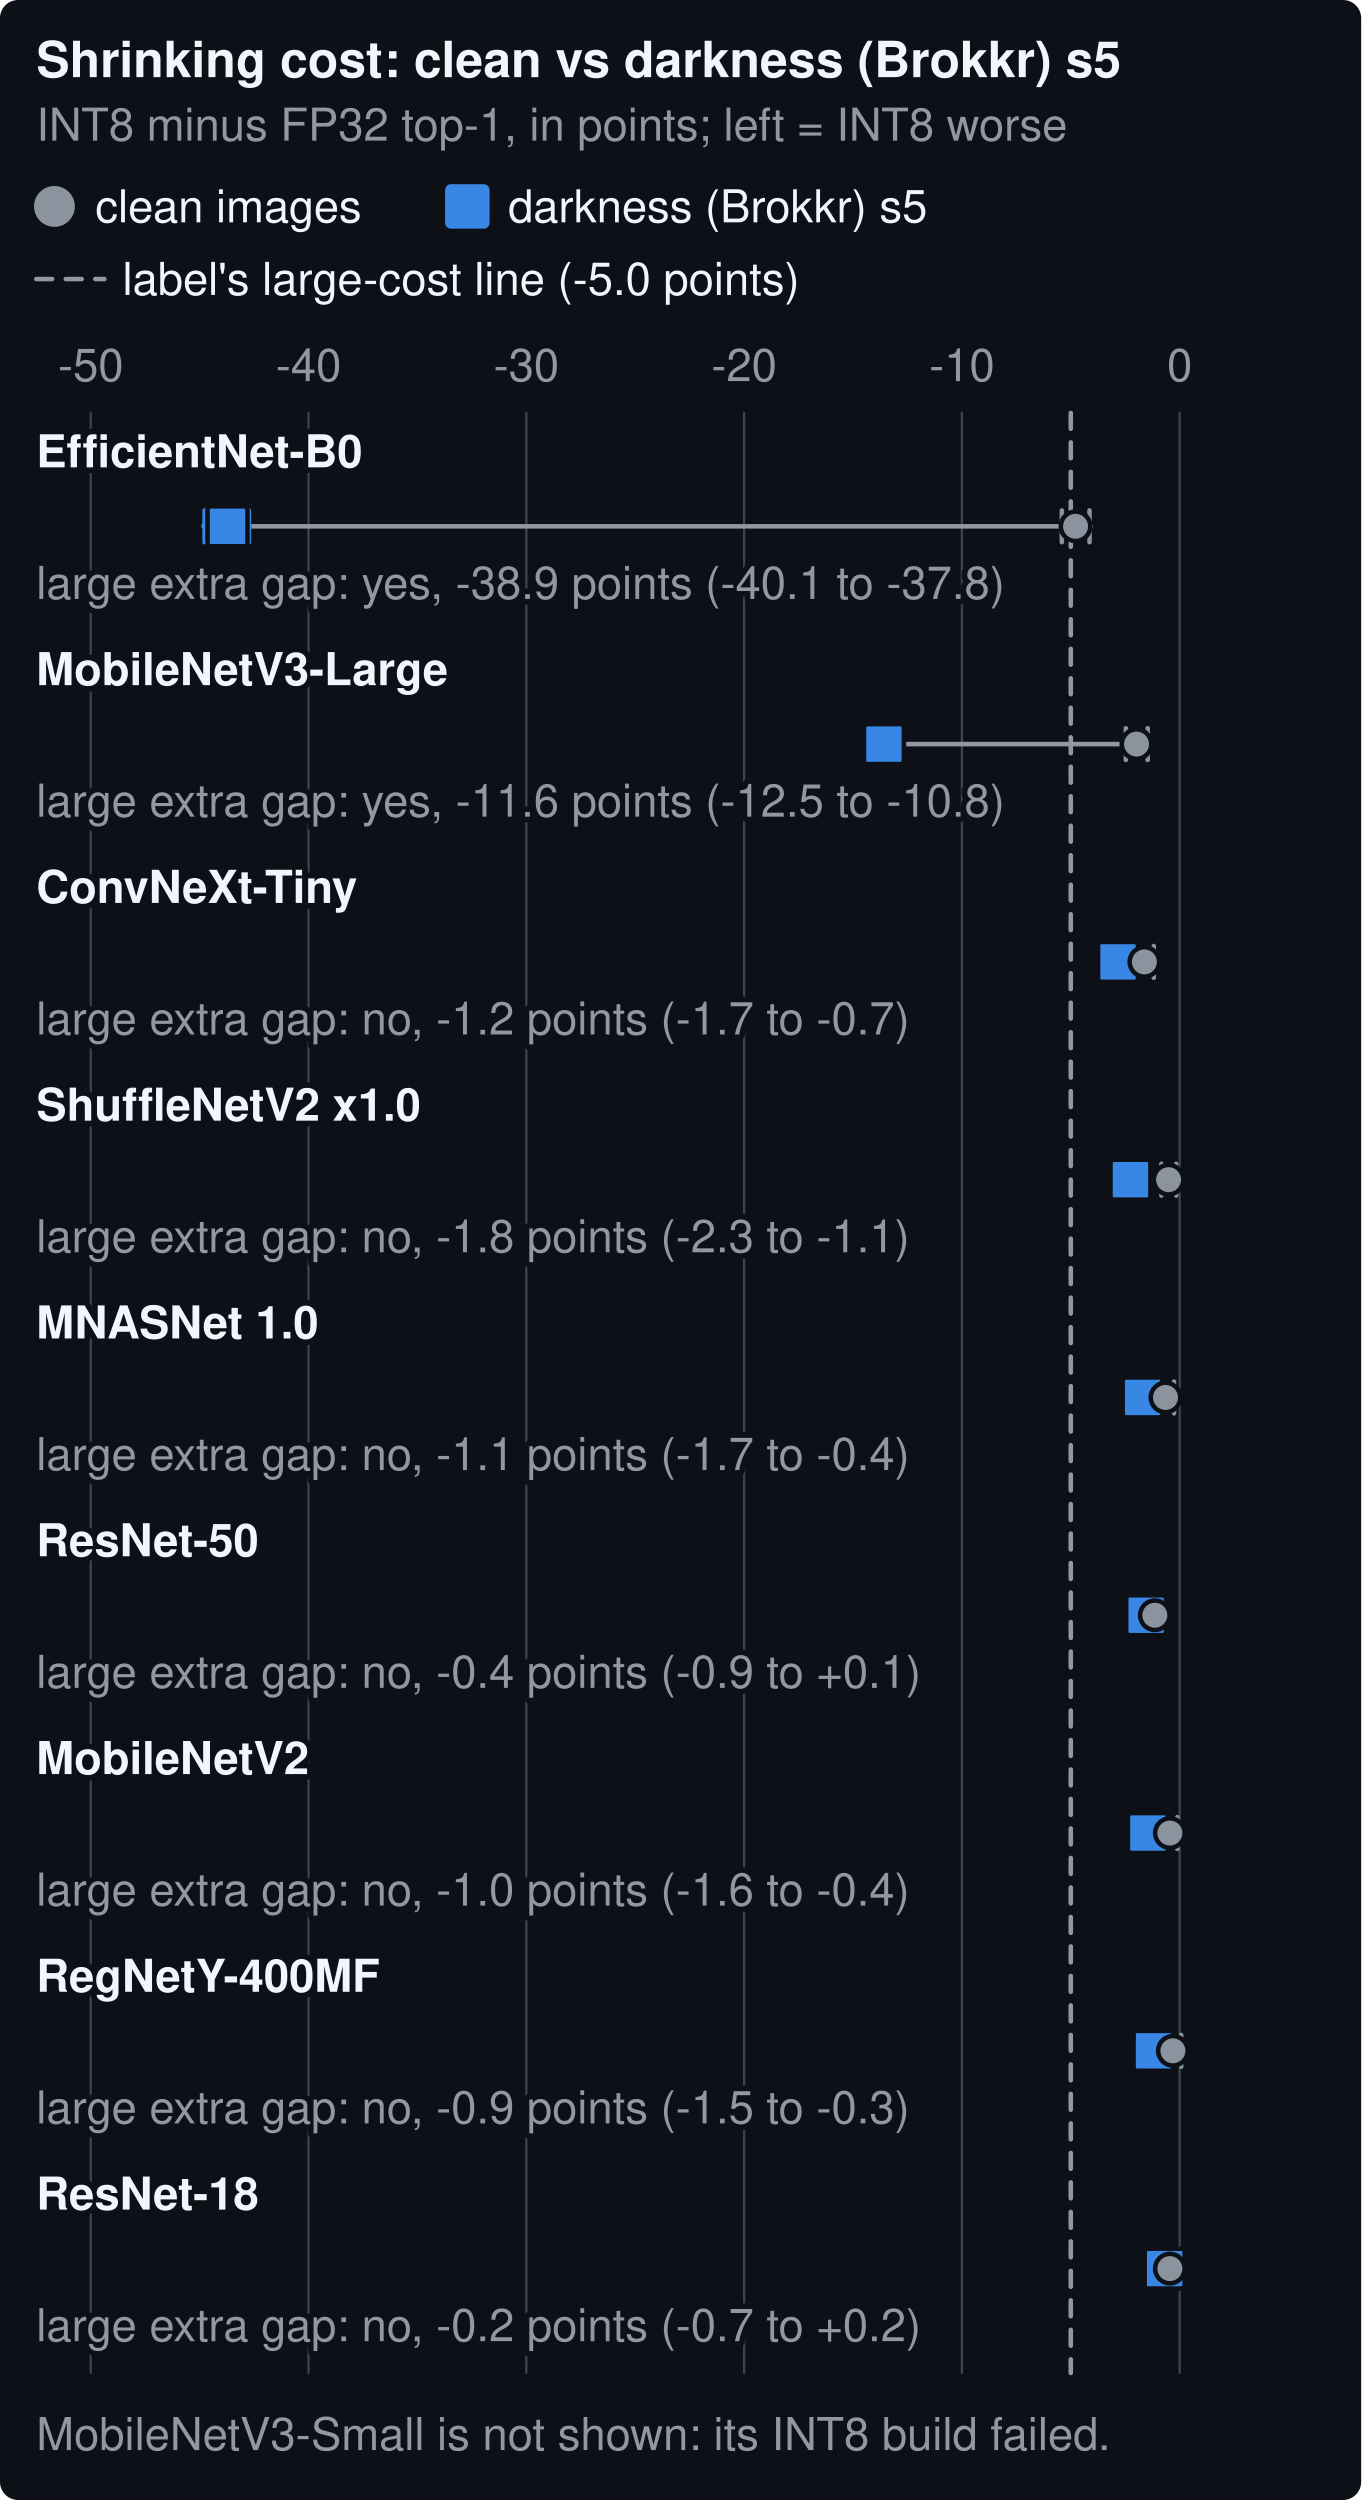
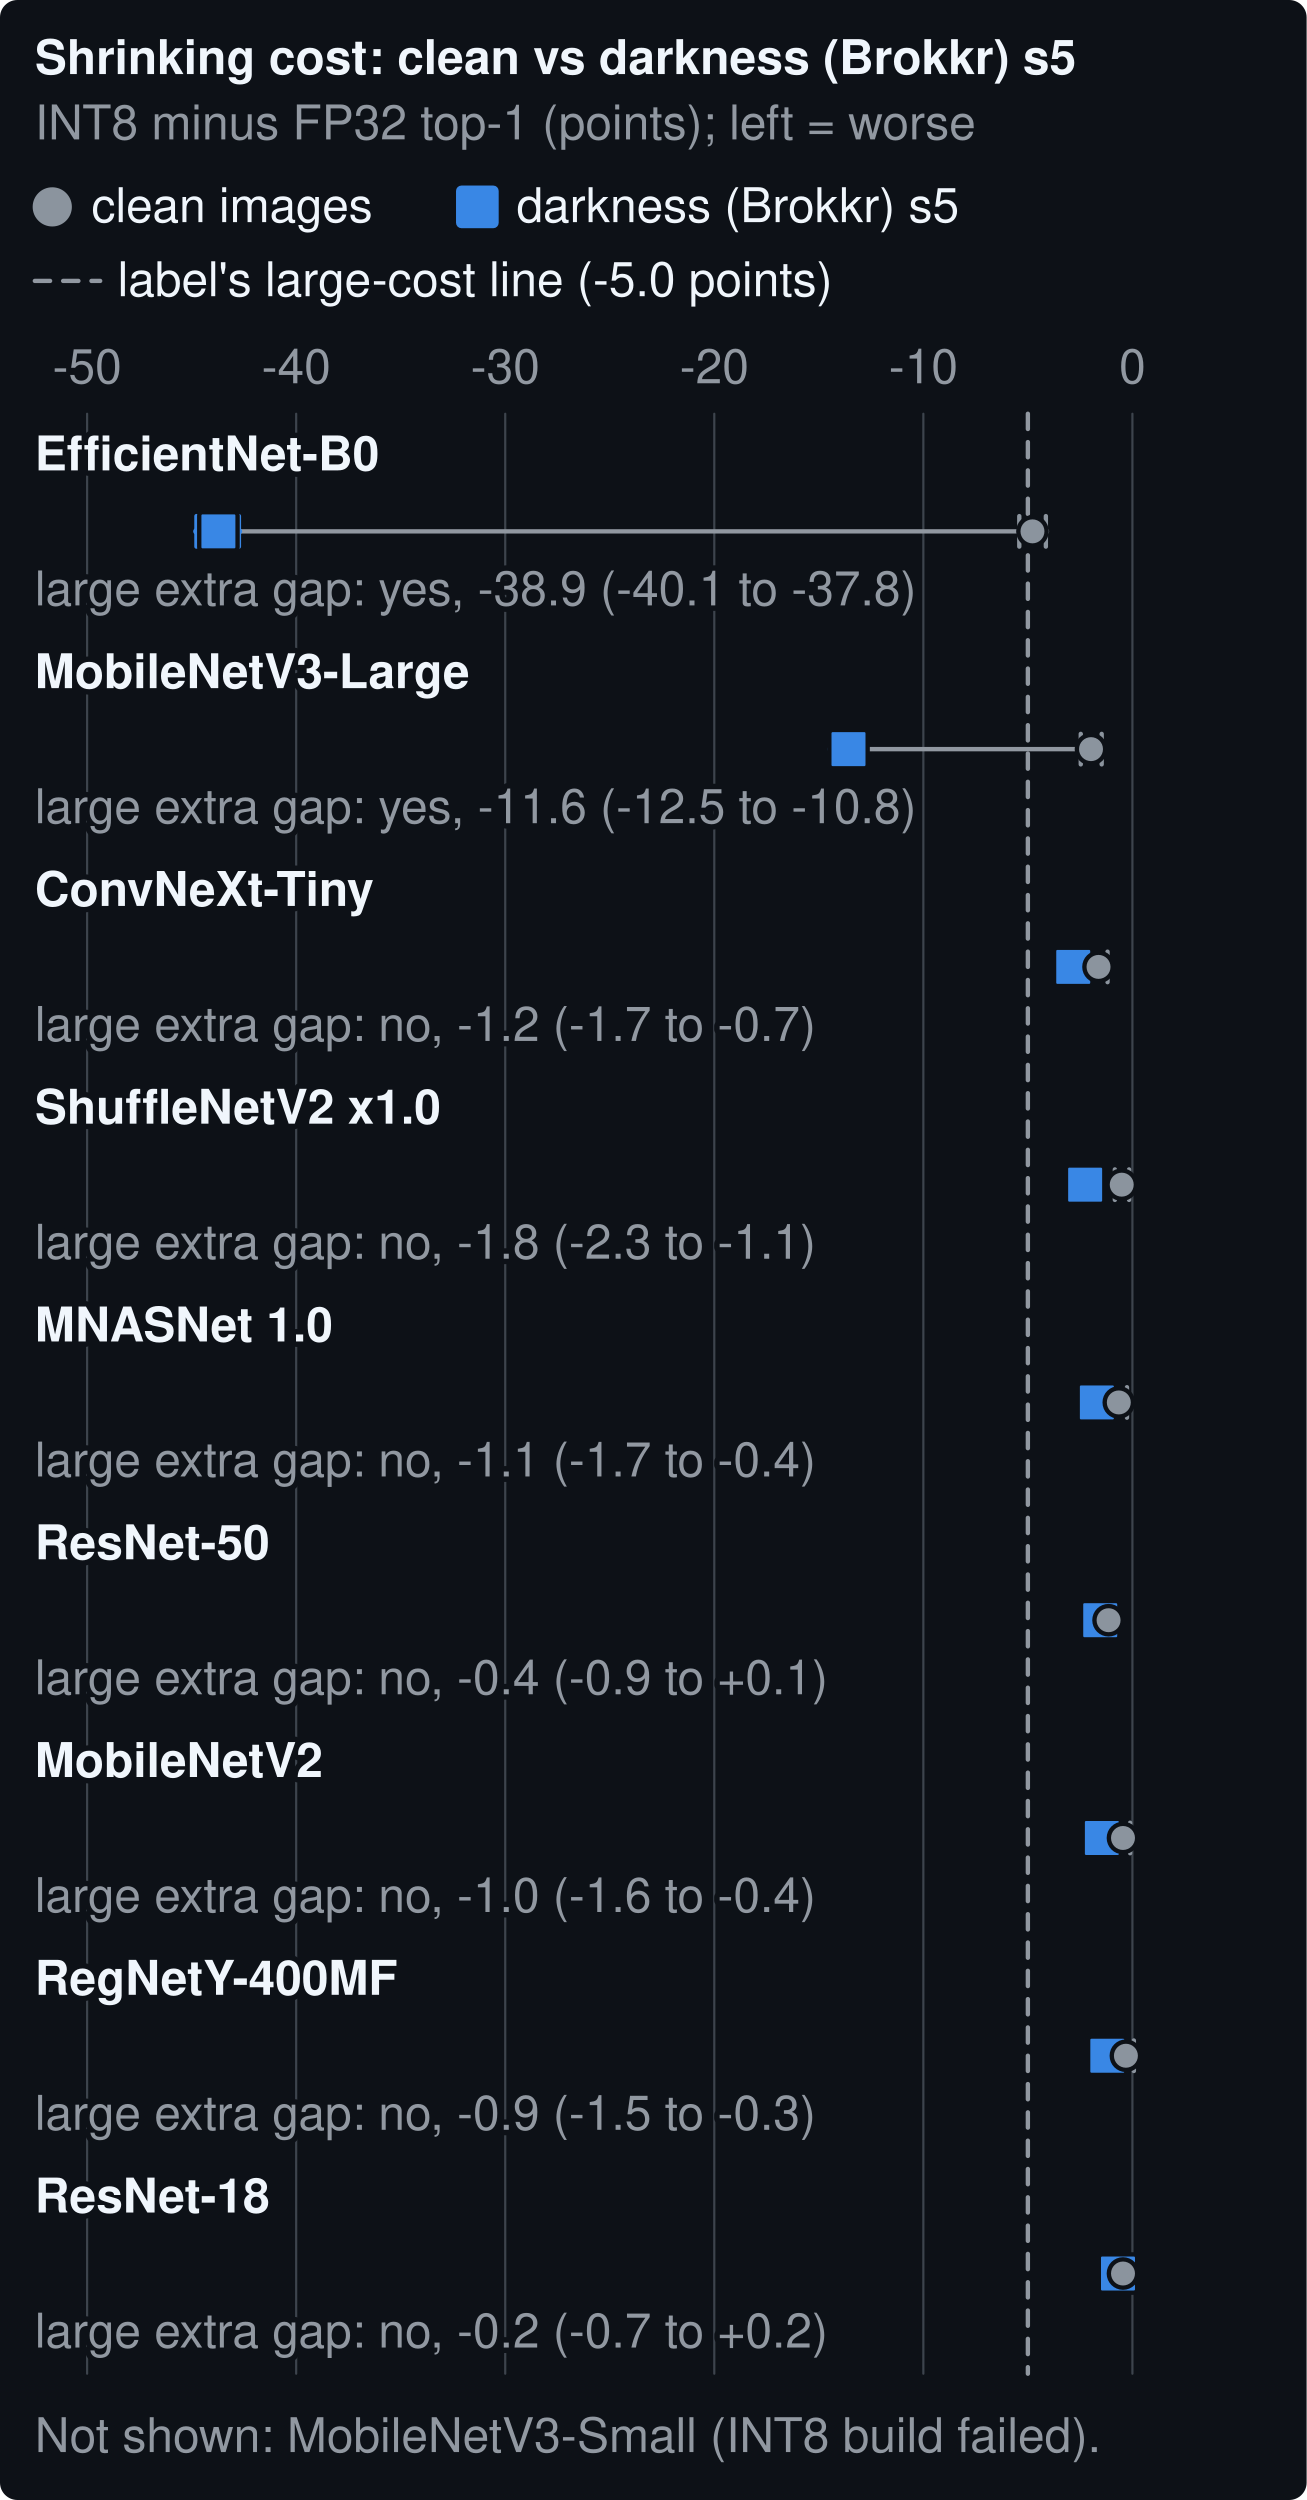
- <svg xmlns="http://www.w3.org/2000/svg" viewBox="0 0 600 1102" width="600" height="1102" role="img" aria-labelledby="title desc" font-family="system-ui, -apple-system, 'Segoe UI', Helvetica, Arial, sans-serif" data-theme="dark" data-surface="#0d1117" data-min-display-px="343">
-   <rect width="600" height="1102" rx="8" fill="#0d1117" />
+ <svg xmlns="http://www.w3.org/2000/svg" viewBox="0 0 600 1148" width="600" height="1148" role="img" aria-labelledby="title desc" font-family="system-ui, -apple-system, 'Segoe UI', Helvetica, Arial, sans-serif" data-theme="dark" data-surface="#0d1117" data-min-display-px="310">
+   <rect width="600" height="1148" rx="8" fill="#0d1117" />
  <text x="16.00" y="34.00" font-size="22" fill="#f0f6fc" font-weight="600">Shrinking cost: clean vs darkness (Brokkr) s5</text>
-   <text x="16.00" y="62.00" font-size="20" fill="#9198a1">INT8 minus FP32 top-1, in points; left = INT8 worse</text>
-   <circle cx="24.00" cy="91.00" r="8" fill="#8b949e" stroke="#8b949e" stroke-width="2" />
-   <text x="42.00" y="98.00" font-size="20" fill="#f0f6fc">clean images</text>
-   <rect x="197.20" y="82.20" width="17.6" height="17.6" rx="1.5" fill="#3987e5" stroke="#3987e5" stroke-width="2" />
-   <text x="224.00" y="98.00" font-size="20" fill="#f0f6fc">darkness (Brokkr) s5</text>
-   <line x1="16.00" y1="123.00" x2="46.00" y2="123.00" stroke="#9198a1" stroke-width="2" stroke-dasharray="7 6" stroke-linecap="round" />
-   <text x="54.00" y="130.00" font-size="20" fill="#f0f6fc">label's large-cost line (-5.0 points)</text>
-   <line x1="40.00" y1="182.00" x2="40.00" y2="1046.00" stroke="#3d444d" stroke-width="1" stroke-linecap="round" />
-   <text x="40.00" y="168.00" font-size="20" fill="#9198a1" text-anchor="middle" data-part="tick" data-axis="x" data-tick="-0.5">-50</text>
-   <line x1="136.00" y1="182.00" x2="136.00" y2="1046.00" stroke="#3d444d" stroke-width="1" stroke-linecap="round" />
-   <text x="136.00" y="168.00" font-size="20" fill="#9198a1" text-anchor="middle" data-part="tick" data-axis="x" data-tick="-0.4">-40</text>
-   <line x1="232.00" y1="182.00" x2="232.00" y2="1046.00" stroke="#3d444d" stroke-width="1" stroke-linecap="round" />
-   <text x="232.00" y="168.00" font-size="20" fill="#9198a1" text-anchor="middle" data-part="tick" data-axis="x" data-tick="-0.3">-30</text>
-   <line x1="328.00" y1="182.00" x2="328.00" y2="1046.00" stroke="#3d444d" stroke-width="1" stroke-linecap="round" />
-   <text x="328.00" y="168.00" font-size="20" fill="#9198a1" text-anchor="middle" data-part="tick" data-axis="x" data-tick="-0.2">-20</text>
-   <line x1="424.00" y1="182.00" x2="424.00" y2="1046.00" stroke="#3d444d" stroke-width="1" stroke-linecap="round" />
-   <text x="424.00" y="168.00" font-size="20" fill="#9198a1" text-anchor="middle" data-part="tick" data-axis="x" data-tick="-0.1">-10</text>
-   <line x1="520.00" y1="182.00" x2="520.00" y2="1046.00" stroke="#3d444d" stroke-width="1" stroke-linecap="round" />
-   <text x="520.00" y="168.00" font-size="20" fill="#9198a1" text-anchor="middle" data-part="tick" data-axis="x" data-tick="0.0">0</text>
-   <line x1="472.00" y1="182.00" x2="472.00" y2="1046.00" stroke="#9198a1" stroke-width="2" stroke-dasharray="7 6" stroke-linecap="round" data-v="large_cost_line" data-part="line" data-axis="x" />
-   <text x="16.00" y="206.00" font-size="20" fill="#f0f6fc" font-weight="600" stroke="#0d1117" stroke-width="5" stroke-linejoin="round" paint-order="stroke">EfficientNet-B0</text>
-   <line x1="474.11" y1="232.00" x2="100.29" y2="232.00" stroke="#9198a1" stroke-width="2" stroke-linecap="round" />
-   <line x1="90.21" y1="232.00" x2="109.70" y2="232.00" stroke="#3987e5" stroke-width="3" stroke-linecap="round" data-v="efficientnet_b0.dark" data-part="ci" data-axis="x" />
-   <line x1="90.21" y1="225.00" x2="90.21" y2="239.00" stroke="#3987e5" stroke-width="2" stroke-linecap="round" />
-   <line x1="109.70" y1="225.00" x2="109.70" y2="239.00" stroke="#3987e5" stroke-width="2" stroke-linecap="round" />
-   <line x1="468.06" y1="232.00" x2="480.26" y2="232.00" stroke="#8b949e" stroke-width="3" stroke-linecap="round" data-v="efficientnet_b0.clean" data-part="ci" data-axis="x" />
-   <line x1="468.06" y1="225.00" x2="468.06" y2="239.00" stroke="#8b949e" stroke-width="2" stroke-linecap="round" />
-   <line x1="480.26" y1="225.00" x2="480.26" y2="239.00" stroke="#8b949e" stroke-width="2" stroke-linecap="round" />
-   <rect x="91.49" y="223.20" width="17.60" height="17.60" rx="1.5" fill="#3987e5" stroke="#0d1117" stroke-width="2" data-v="efficientnet_b0.dark" data-part="mark" data-axis="x" />
-   <circle cx="474.11" cy="232.00" r="6.5" fill="#8b949e" stroke="#0d1117" stroke-width="2" data-v="efficientnet_b0.clean" data-part="mark" data-axis="x" />
-   <text x="16.00" y="264.00" font-size="20" fill="#9198a1" stroke="#0d1117" stroke-width="5" stroke-linejoin="round" paint-order="stroke">large extra gap: yes, -38.9 points (-40.1 to -37.8)</text>
-   <text x="16.00" y="302.00" font-size="20" fill="#f0f6fc" font-weight="600" stroke="#0d1117" stroke-width="5" stroke-linejoin="round" paint-order="stroke">MobileNetV3-Large</text>
-   <line x1="500.99" y1="328.00" x2="389.63" y2="328.00" stroke="#9198a1" stroke-width="2" stroke-linecap="round" />
-   <line x1="381.47" y1="328.00" x2="397.41" y2="328.00" stroke="#3987e5" stroke-width="3" stroke-linecap="round" data-v="mobilenet_v3_large.dark" data-part="ci" data-axis="x" />
-   <line x1="381.47" y1="321.00" x2="381.47" y2="335.00" stroke="#3987e5" stroke-width="2" stroke-linecap="round" />
-   <line x1="397.41" y1="321.00" x2="397.41" y2="335.00" stroke="#3987e5" stroke-width="2" stroke-linecap="round" />
-   <line x1="496.29" y1="328.00" x2="505.89" y2="328.00" stroke="#8b949e" stroke-width="3" stroke-linecap="round" data-v="mobilenet_v3_large.clean" data-part="ci" data-axis="x" />
-   <line x1="496.29" y1="321.00" x2="496.29" y2="335.00" stroke="#8b949e" stroke-width="2" stroke-linecap="round" />
-   <line x1="505.89" y1="321.00" x2="505.89" y2="335.00" stroke="#8b949e" stroke-width="2" stroke-linecap="round" />
-   <rect x="380.83" y="319.20" width="17.60" height="17.60" rx="1.5" fill="#3987e5" stroke="#0d1117" stroke-width="2" data-v="mobilenet_v3_large.dark" data-part="mark" data-axis="x" />
-   <circle cx="500.99" cy="328.00" r="6.5" fill="#8b949e" stroke="#0d1117" stroke-width="2" data-v="mobilenet_v3_large.clean" data-part="mark" data-axis="x" />
-   <text x="16.00" y="360.00" font-size="20" fill="#9198a1" stroke="#0d1117" stroke-width="5" stroke-linejoin="round" paint-order="stroke">large extra gap: yes, -11.6 points (-12.5 to -10.8)</text>
-   <text x="16.00" y="398.00" font-size="20" fill="#f0f6fc" font-weight="600" stroke="#0d1117" stroke-width="5" stroke-linejoin="round" paint-order="stroke">ConvNeXt-Tiny</text>
-   <line x1="504.45" y1="424.00" x2="492.83" y2="424.00" stroke="#9198a1" stroke-width="2" stroke-linecap="round" />
-   <line x1="488.41" y1="424.00" x2="497.63" y2="424.00" stroke="#3987e5" stroke-width="3" stroke-linecap="round" data-v="convnext_tiny.dark" data-part="ci" data-axis="x" />
-   <line x1="488.41" y1="417.00" x2="488.41" y2="431.00" stroke="#3987e5" stroke-width="2" stroke-linecap="round" />
-   <line x1="497.63" y1="417.00" x2="497.63" y2="431.00" stroke="#3987e5" stroke-width="2" stroke-linecap="round" />
-   <line x1="500.51" y1="424.00" x2="508.58" y2="424.00" stroke="#8b949e" stroke-width="3" stroke-linecap="round" data-v="convnext_tiny.clean" data-part="ci" data-axis="x" />
-   <line x1="500.51" y1="417.00" x2="500.51" y2="431.00" stroke="#8b949e" stroke-width="2" stroke-linecap="round" />
-   <line x1="508.58" y1="417.00" x2="508.58" y2="431.00" stroke="#8b949e" stroke-width="2" stroke-linecap="round" />
-   <rect x="484.03" y="415.20" width="17.60" height="17.60" rx="1.5" fill="#3987e5" stroke="#0d1117" stroke-width="2" data-v="convnext_tiny.dark" data-part="mark" data-axis="x" />
-   <circle cx="504.45" cy="424.00" r="6.5" fill="#8b949e" stroke="#0d1117" stroke-width="2" data-v="convnext_tiny.clean" data-part="mark" data-axis="x" />
-   <text x="16.00" y="456.00" font-size="20" fill="#9198a1" stroke="#0d1117" stroke-width="5" stroke-linejoin="round" paint-order="stroke">large extra gap: no, -1.2 points (-1.7 to -0.7)</text>
-   <text x="16.00" y="494.00" font-size="20" fill="#f0f6fc" font-weight="600" stroke="#0d1117" stroke-width="5" stroke-linejoin="round" paint-order="stroke">ShuffleNetV2 x1.0</text>
-   <line x1="515.10" y1="520.00" x2="498.30" y2="520.00" stroke="#9198a1" stroke-width="2" stroke-linecap="round" />
-   <line x1="493.50" y1="520.00" x2="503.20" y2="520.00" stroke="#3987e5" stroke-width="3" stroke-linecap="round" data-v="shufflenet_v2_x1_0.dark" data-part="ci" data-axis="x" />
-   <line x1="493.50" y1="513.00" x2="493.50" y2="527.00" stroke="#3987e5" stroke-width="2" stroke-linecap="round" />
-   <line x1="503.20" y1="513.00" x2="503.20" y2="527.00" stroke="#3987e5" stroke-width="2" stroke-linecap="round" />
-   <line x1="511.94" y1="520.00" x2="518.47" y2="520.00" stroke="#8b949e" stroke-width="3" stroke-linecap="round" data-v="shufflenet_v2_x1_0.clean" data-part="ci" data-axis="x" />
-   <line x1="511.94" y1="513.00" x2="511.94" y2="527.00" stroke="#8b949e" stroke-width="2" stroke-linecap="round" />
-   <line x1="518.47" y1="513.00" x2="518.47" y2="527.00" stroke="#8b949e" stroke-width="2" stroke-linecap="round" />
-   <rect x="489.50" y="511.20" width="17.60" height="17.60" rx="1.5" fill="#3987e5" stroke="#0d1117" stroke-width="2" data-v="shufflenet_v2_x1_0.dark" data-part="mark" data-axis="x" />
-   <circle cx="515.10" cy="520.00" r="6.5" fill="#8b949e" stroke="#0d1117" stroke-width="2" data-v="shufflenet_v2_x1_0.clean" data-part="mark" data-axis="x" />
-   <text x="16.00" y="552.00" font-size="20" fill="#9198a1" stroke="#0d1117" stroke-width="5" stroke-linejoin="round" paint-order="stroke">large extra gap: no, -1.8 points (-2.3 to -1.1)</text>
-   <text x="16.00" y="590.00" font-size="20" fill="#f0f6fc" font-weight="600" stroke="#0d1117" stroke-width="5" stroke-linejoin="round" paint-order="stroke">MNASNet 1.0</text>
-   <line x1="513.76" y1="616.00" x2="503.68" y2="616.00" stroke="#9198a1" stroke-width="2" stroke-linecap="round" />
-   <line x1="498.69" y1="616.00" x2="508.48" y2="616.00" stroke="#3987e5" stroke-width="3" stroke-linecap="round" data-v="mnasnet1_0.dark" data-part="ci" data-axis="x" />
-   <line x1="498.69" y1="609.00" x2="498.69" y2="623.00" stroke="#3987e5" stroke-width="2" stroke-linecap="round" />
-   <line x1="508.48" y1="609.00" x2="508.48" y2="623.00" stroke="#3987e5" stroke-width="2" stroke-linecap="round" />
-   <line x1="509.92" y1="616.00" x2="517.50" y2="616.00" stroke="#8b949e" stroke-width="3" stroke-linecap="round" data-v="mnasnet1_0.clean" data-part="ci" data-axis="x" />
-   <line x1="509.92" y1="609.00" x2="509.92" y2="623.00" stroke="#8b949e" stroke-width="2" stroke-linecap="round" />
-   <line x1="517.50" y1="609.00" x2="517.50" y2="623.00" stroke="#8b949e" stroke-width="2" stroke-linecap="round" />
-   <rect x="494.88" y="607.20" width="17.60" height="17.60" rx="1.5" fill="#3987e5" stroke="#0d1117" stroke-width="2" data-v="mnasnet1_0.dark" data-part="mark" data-axis="x" />
-   <circle cx="513.76" cy="616.00" r="6.5" fill="#8b949e" stroke="#0d1117" stroke-width="2" data-v="mnasnet1_0.clean" data-part="mark" data-axis="x" />
-   <text x="16.00" y="648.00" font-size="20" fill="#9198a1" stroke="#0d1117" stroke-width="5" stroke-linejoin="round" paint-order="stroke">large extra gap: no, -1.1 points (-1.7 to -0.4)</text>
-   <text x="16.00" y="686.00" font-size="20" fill="#f0f6fc" font-weight="600" stroke="#0d1117" stroke-width="5" stroke-linejoin="round" paint-order="stroke">ResNet-50</text>
-   <line x1="509.06" y1="712.00" x2="505.22" y2="712.00" stroke="#9198a1" stroke-width="2" stroke-linecap="round" />
-   <line x1="500.61" y1="712.00" x2="509.63" y2="712.00" stroke="#3987e5" stroke-width="3" stroke-linecap="round" data-v="resnet50.dark" data-part="ci" data-axis="x" />
-   <line x1="500.61" y1="705.00" x2="500.61" y2="719.00" stroke="#3987e5" stroke-width="2" stroke-linecap="round" />
-   <line x1="509.63" y1="705.00" x2="509.63" y2="719.00" stroke="#3987e5" stroke-width="2" stroke-linecap="round" />
-   <line x1="505.21" y1="712.00" x2="512.51" y2="712.00" stroke="#8b949e" stroke-width="3" stroke-linecap="round" data-v="resnet50.clean" data-part="ci" data-axis="x" />
-   <line x1="505.21" y1="705.00" x2="505.21" y2="719.00" stroke="#8b949e" stroke-width="2" stroke-linecap="round" />
-   <line x1="512.51" y1="705.00" x2="512.51" y2="719.00" stroke="#8b949e" stroke-width="2" stroke-linecap="round" />
-   <rect x="496.42" y="703.20" width="17.60" height="17.60" rx="1.5" fill="#3987e5" stroke="#0d1117" stroke-width="2" data-v="resnet50.dark" data-part="mark" data-axis="x" />
-   <circle cx="509.06" cy="712.00" r="6.5" fill="#8b949e" stroke="#0d1117" stroke-width="2" data-v="resnet50.clean" data-part="mark" data-axis="x" />
-   <text x="16.00" y="744.00" font-size="20" fill="#9198a1" stroke="#0d1117" stroke-width="5" stroke-linejoin="round" paint-order="stroke">large extra gap: no, -0.4 points (-0.9 to +0.1)</text>
-   <text x="16.00" y="782.00" font-size="20" fill="#f0f6fc" font-weight="600" stroke="#0d1117" stroke-width="5" stroke-linejoin="round" paint-order="stroke">MobileNetV2</text>
-   <line x1="515.68" y1="808.00" x2="505.98" y2="808.00" stroke="#9198a1" stroke-width="2" stroke-linecap="round" />
-   <line x1="500.51" y1="808.00" x2="510.98" y2="808.00" stroke="#3987e5" stroke-width="3" stroke-linecap="round" data-v="mobilenet_v2.dark" data-part="ci" data-axis="x" />
-   <line x1="500.51" y1="801.00" x2="500.51" y2="815.00" stroke="#3987e5" stroke-width="2" stroke-linecap="round" />
-   <line x1="510.98" y1="801.00" x2="510.98" y2="815.00" stroke="#3987e5" stroke-width="2" stroke-linecap="round" />
-   <line x1="512.13" y1="808.00" x2="518.94" y2="808.00" stroke="#8b949e" stroke-width="3" stroke-linecap="round" data-v="mobilenet_v2.clean" data-part="ci" data-axis="x" />
-   <line x1="512.13" y1="801.00" x2="512.13" y2="815.00" stroke="#8b949e" stroke-width="2" stroke-linecap="round" />
-   <line x1="518.94" y1="801.00" x2="518.94" y2="815.00" stroke="#8b949e" stroke-width="2" stroke-linecap="round" />
-   <rect x="497.18" y="799.20" width="17.60" height="17.60" rx="1.5" fill="#3987e5" stroke="#0d1117" stroke-width="2" data-v="mobilenet_v2.dark" data-part="mark" data-axis="x" />
-   <circle cx="515.68" cy="808.00" r="6.5" fill="#8b949e" stroke="#0d1117" stroke-width="2" data-v="mobilenet_v2.clean" data-part="mark" data-axis="x" />
-   <text x="16.00" y="840.00" font-size="20" fill="#9198a1" stroke="#0d1117" stroke-width="5" stroke-linejoin="round" paint-order="stroke">large extra gap: no, -1.0 points (-1.6 to -0.4)</text>
-   <text x="16.00" y="878.00" font-size="20" fill="#f0f6fc" font-weight="600" stroke="#0d1117" stroke-width="5" stroke-linejoin="round" paint-order="stroke">RegNetY-400MF</text>
-   <line x1="517.02" y1="904.00" x2="508.48" y2="904.00" stroke="#9198a1" stroke-width="2" stroke-linecap="round" />
-   <line x1="504.16" y1="904.00" x2="513.09" y2="904.00" stroke="#3987e5" stroke-width="3" stroke-linecap="round" data-v="regnet_y_400mf.dark" data-part="ci" data-axis="x" />
-   <line x1="504.16" y1="897.00" x2="504.16" y2="911.00" stroke="#3987e5" stroke-width="2" stroke-linecap="round" />
-   <line x1="513.09" y1="897.00" x2="513.09" y2="911.00" stroke="#3987e5" stroke-width="2" stroke-linecap="round" />
-   <line x1="513.28" y1="904.00" x2="520.67" y2="904.00" stroke="#8b949e" stroke-width="3" stroke-linecap="round" data-v="regnet_y_400mf.clean" data-part="ci" data-axis="x" />
-   <line x1="513.28" y1="897.00" x2="513.28" y2="911.00" stroke="#8b949e" stroke-width="2" stroke-linecap="round" />
-   <line x1="520.67" y1="897.00" x2="520.67" y2="911.00" stroke="#8b949e" stroke-width="2" stroke-linecap="round" />
-   <rect x="499.68" y="895.20" width="17.60" height="17.60" rx="1.5" fill="#3987e5" stroke="#0d1117" stroke-width="2" data-v="regnet_y_400mf.dark" data-part="mark" data-axis="x" />
-   <circle cx="517.02" cy="904.00" r="6.5" fill="#8b949e" stroke="#0d1117" stroke-width="2" data-v="regnet_y_400mf.clean" data-part="mark" data-axis="x" />
-   <text x="16.00" y="936.00" font-size="20" fill="#9198a1" stroke="#0d1117" stroke-width="5" stroke-linejoin="round" paint-order="stroke">large extra gap: no, -0.9 points (-1.5 to -0.3)</text>
-   <text x="16.00" y="974.00" font-size="20" fill="#f0f6fc" font-weight="600" stroke="#0d1117" stroke-width="5" stroke-linejoin="round" paint-order="stroke">ResNet-18</text>
-   <line x1="515.68" y1="1000.00" x2="513.38" y2="1000.00" stroke="#9198a1" stroke-width="2" stroke-linecap="round" />
-   <line x1="509.82" y1="1000.00" x2="516.83" y2="1000.00" stroke="#3987e5" stroke-width="3" stroke-linecap="round" data-v="resnet18.dark" data-part="ci" data-axis="x" />
-   <line x1="509.82" y1="993.00" x2="509.82" y2="1007.00" stroke="#3987e5" stroke-width="2" stroke-linecap="round" />
-   <line x1="516.83" y1="993.00" x2="516.83" y2="1007.00" stroke="#3987e5" stroke-width="2" stroke-linecap="round" />
-   <line x1="512.89" y1="1000.00" x2="518.47" y2="1000.00" stroke="#8b949e" stroke-width="3" stroke-linecap="round" data-v="resnet18.clean" data-part="ci" data-axis="x" />
-   <line x1="512.89" y1="993.00" x2="512.89" y2="1007.00" stroke="#8b949e" stroke-width="2" stroke-linecap="round" />
-   <line x1="518.47" y1="993.00" x2="518.47" y2="1007.00" stroke="#8b949e" stroke-width="2" stroke-linecap="round" />
-   <rect x="504.58" y="991.20" width="17.60" height="17.60" rx="1.5" fill="#3987e5" stroke="#0d1117" stroke-width="2" data-v="resnet18.dark" data-part="mark" data-axis="x" />
-   <circle cx="515.68" cy="1000.00" r="6.5" fill="#8b949e" stroke="#0d1117" stroke-width="2" data-v="resnet18.clean" data-part="mark" data-axis="x" />
-   <text x="16.00" y="1032.00" font-size="20" fill="#9198a1" stroke="#0d1117" stroke-width="5" stroke-linejoin="round" paint-order="stroke">large extra gap: no, -0.2 points (-0.7 to +0.2)</text>
-   <text x="16.00" y="1080.00" font-size="20" fill="#9198a1">MobileNetV3-Small is not shown: its INT8 build failed.</text>
+   <text x="16.00" y="64.00" font-size="22" fill="#9198a1">INT8 minus FP32 top-1 (points); left = worse</text>
+   <circle cx="24.00" cy="95.00" r="8" fill="#8b949e" stroke="#8b949e" stroke-width="2" />
+   <text x="42.00" y="102.00" font-size="22" fill="#f0f6fc">clean images</text>
+   <rect x="210.40" y="86.20" width="17.6" height="17.6" rx="1.5" fill="#3987e5" stroke="#3987e5" stroke-width="2" />
+   <text x="237.20" y="102.00" font-size="22" fill="#f0f6fc">darkness (Brokkr) s5</text>
+   <line x1="16.00" y1="129.00" x2="46.00" y2="129.00" stroke="#9198a1" stroke-width="2" stroke-dasharray="7 6" stroke-linecap="round" />
+   <text x="54.00" y="136.00" font-size="22" fill="#f0f6fc">label's large-cost line (-5.0 points)</text>
+   <line x1="40.00" y1="190.00" x2="40.00" y2="1090.00" stroke="#3d444d" stroke-width="1" stroke-linecap="round" />
+   <text x="40.00" y="176.00" font-size="22" fill="#9198a1" text-anchor="middle" data-part="tick" data-axis="x" data-tick="-0.5">-50</text>
+   <line x1="136.00" y1="190.00" x2="136.00" y2="1090.00" stroke="#3d444d" stroke-width="1" stroke-linecap="round" />
+   <text x="136.00" y="176.00" font-size="22" fill="#9198a1" text-anchor="middle" data-part="tick" data-axis="x" data-tick="-0.4">-40</text>
+   <line x1="232.00" y1="190.00" x2="232.00" y2="1090.00" stroke="#3d444d" stroke-width="1" stroke-linecap="round" />
+   <text x="232.00" y="176.00" font-size="22" fill="#9198a1" text-anchor="middle" data-part="tick" data-axis="x" data-tick="-0.3">-30</text>
+   <line x1="328.00" y1="190.00" x2="328.00" y2="1090.00" stroke="#3d444d" stroke-width="1" stroke-linecap="round" />
+   <text x="328.00" y="176.00" font-size="22" fill="#9198a1" text-anchor="middle" data-part="tick" data-axis="x" data-tick="-0.2">-20</text>
+   <line x1="424.00" y1="190.00" x2="424.00" y2="1090.00" stroke="#3d444d" stroke-width="1" stroke-linecap="round" />
+   <text x="424.00" y="176.00" font-size="22" fill="#9198a1" text-anchor="middle" data-part="tick" data-axis="x" data-tick="-0.1">-10</text>
+   <line x1="520.00" y1="190.00" x2="520.00" y2="1090.00" stroke="#3d444d" stroke-width="1" stroke-linecap="round" />
+   <text x="520.00" y="176.00" font-size="22" fill="#9198a1" text-anchor="middle" data-part="tick" data-axis="x" data-tick="0.0">0</text>
+   <line x1="472.00" y1="190.00" x2="472.00" y2="1090.00" stroke="#9198a1" stroke-width="2" stroke-dasharray="7 6" stroke-linecap="round" data-v="large_cost_line" data-part="line" data-axis="x" />
+   <text x="16.00" y="216.00" font-size="22" fill="#f0f6fc" font-weight="600" stroke="#0d1117" stroke-width="5" stroke-linejoin="round" paint-order="stroke">EfficientNet-B0</text>
+   <line x1="474.11" y1="244.00" x2="100.29" y2="244.00" stroke="#9198a1" stroke-width="2" stroke-linecap="round" />
+   <line x1="90.21" y1="244.00" x2="109.70" y2="244.00" stroke="#3987e5" stroke-width="3" stroke-linecap="round" data-v="efficientnet_b0.dark" data-part="ci" data-axis="x" />
+   <line x1="90.21" y1="237.00" x2="90.21" y2="251.00" stroke="#3987e5" stroke-width="2" stroke-linecap="round" />
+   <line x1="109.70" y1="237.00" x2="109.70" y2="251.00" stroke="#3987e5" stroke-width="2" stroke-linecap="round" />
+   <line x1="468.06" y1="244.00" x2="480.26" y2="244.00" stroke="#8b949e" stroke-width="3" stroke-linecap="round" data-v="efficientnet_b0.clean" data-part="ci" data-axis="x" />
+   <line x1="468.06" y1="237.00" x2="468.06" y2="251.00" stroke="#8b949e" stroke-width="2" stroke-linecap="round" />
+   <line x1="480.26" y1="237.00" x2="480.26" y2="251.00" stroke="#8b949e" stroke-width="2" stroke-linecap="round" />
+   <rect x="91.49" y="235.20" width="17.60" height="17.60" rx="1.5" fill="#3987e5" stroke="#0d1117" stroke-width="2" data-v="efficientnet_b0.dark" data-part="mark" data-axis="x" />
+   <circle cx="474.11" cy="244.00" r="6.5" fill="#8b949e" stroke="#0d1117" stroke-width="2" data-v="efficientnet_b0.clean" data-part="mark" data-axis="x" />
+   <text x="16.00" y="278.00" font-size="22" fill="#9198a1" stroke="#0d1117" stroke-width="5" stroke-linejoin="round" paint-order="stroke">large extra gap: yes, -38.9 (-40.1 to -37.8)</text>
+   <text x="16.00" y="316.00" font-size="22" fill="#f0f6fc" font-weight="600" stroke="#0d1117" stroke-width="5" stroke-linejoin="round" paint-order="stroke">MobileNetV3-Large</text>
+   <line x1="500.99" y1="344.00" x2="389.63" y2="344.00" stroke="#9198a1" stroke-width="2" stroke-linecap="round" />
+   <line x1="381.47" y1="344.00" x2="397.41" y2="344.00" stroke="#3987e5" stroke-width="3" stroke-linecap="round" data-v="mobilenet_v3_large.dark" data-part="ci" data-axis="x" />
+   <line x1="381.47" y1="337.00" x2="381.47" y2="351.00" stroke="#3987e5" stroke-width="2" stroke-linecap="round" />
+   <line x1="397.41" y1="337.00" x2="397.41" y2="351.00" stroke="#3987e5" stroke-width="2" stroke-linecap="round" />
+   <line x1="496.29" y1="344.00" x2="505.89" y2="344.00" stroke="#8b949e" stroke-width="3" stroke-linecap="round" data-v="mobilenet_v3_large.clean" data-part="ci" data-axis="x" />
+   <line x1="496.29" y1="337.00" x2="496.29" y2="351.00" stroke="#8b949e" stroke-width="2" stroke-linecap="round" />
+   <line x1="505.89" y1="337.00" x2="505.89" y2="351.00" stroke="#8b949e" stroke-width="2" stroke-linecap="round" />
+   <rect x="380.83" y="335.20" width="17.60" height="17.60" rx="1.5" fill="#3987e5" stroke="#0d1117" stroke-width="2" data-v="mobilenet_v3_large.dark" data-part="mark" data-axis="x" />
+   <circle cx="500.99" cy="344.00" r="6.5" fill="#8b949e" stroke="#0d1117" stroke-width="2" data-v="mobilenet_v3_large.clean" data-part="mark" data-axis="x" />
+   <text x="16.00" y="378.00" font-size="22" fill="#9198a1" stroke="#0d1117" stroke-width="5" stroke-linejoin="round" paint-order="stroke">large extra gap: yes, -11.6 (-12.5 to -10.8)</text>
+   <text x="16.00" y="416.00" font-size="22" fill="#f0f6fc" font-weight="600" stroke="#0d1117" stroke-width="5" stroke-linejoin="round" paint-order="stroke">ConvNeXt-Tiny</text>
+   <line x1="504.45" y1="444.00" x2="492.83" y2="444.00" stroke="#9198a1" stroke-width="2" stroke-linecap="round" />
+   <line x1="488.41" y1="444.00" x2="497.63" y2="444.00" stroke="#3987e5" stroke-width="3" stroke-linecap="round" data-v="convnext_tiny.dark" data-part="ci" data-axis="x" />
+   <line x1="488.41" y1="437.00" x2="488.41" y2="451.00" stroke="#3987e5" stroke-width="2" stroke-linecap="round" />
+   <line x1="497.63" y1="437.00" x2="497.63" y2="451.00" stroke="#3987e5" stroke-width="2" stroke-linecap="round" />
+   <line x1="500.51" y1="444.00" x2="508.58" y2="444.00" stroke="#8b949e" stroke-width="3" stroke-linecap="round" data-v="convnext_tiny.clean" data-part="ci" data-axis="x" />
+   <line x1="500.51" y1="437.00" x2="500.51" y2="451.00" stroke="#8b949e" stroke-width="2" stroke-linecap="round" />
+   <line x1="508.58" y1="437.00" x2="508.58" y2="451.00" stroke="#8b949e" stroke-width="2" stroke-linecap="round" />
+   <rect x="484.03" y="435.20" width="17.60" height="17.60" rx="1.5" fill="#3987e5" stroke="#0d1117" stroke-width="2" data-v="convnext_tiny.dark" data-part="mark" data-axis="x" />
+   <circle cx="504.45" cy="444.00" r="6.5" fill="#8b949e" stroke="#0d1117" stroke-width="2" data-v="convnext_tiny.clean" data-part="mark" data-axis="x" />
+   <text x="16.00" y="478.00" font-size="22" fill="#9198a1" stroke="#0d1117" stroke-width="5" stroke-linejoin="round" paint-order="stroke">large extra gap: no, -1.2 (-1.7 to -0.7)</text>
+   <text x="16.00" y="516.00" font-size="22" fill="#f0f6fc" font-weight="600" stroke="#0d1117" stroke-width="5" stroke-linejoin="round" paint-order="stroke">ShuffleNetV2 x1.0</text>
+   <line x1="515.10" y1="544.00" x2="498.30" y2="544.00" stroke="#9198a1" stroke-width="2" stroke-linecap="round" />
+   <line x1="493.50" y1="544.00" x2="503.20" y2="544.00" stroke="#3987e5" stroke-width="3" stroke-linecap="round" data-v="shufflenet_v2_x1_0.dark" data-part="ci" data-axis="x" />
+   <line x1="493.50" y1="537.00" x2="493.50" y2="551.00" stroke="#3987e5" stroke-width="2" stroke-linecap="round" />
+   <line x1="503.20" y1="537.00" x2="503.20" y2="551.00" stroke="#3987e5" stroke-width="2" stroke-linecap="round" />
+   <line x1="511.94" y1="544.00" x2="518.47" y2="544.00" stroke="#8b949e" stroke-width="3" stroke-linecap="round" data-v="shufflenet_v2_x1_0.clean" data-part="ci" data-axis="x" />
+   <line x1="511.94" y1="537.00" x2="511.94" y2="551.00" stroke="#8b949e" stroke-width="2" stroke-linecap="round" />
+   <line x1="518.47" y1="537.00" x2="518.47" y2="551.00" stroke="#8b949e" stroke-width="2" stroke-linecap="round" />
+   <rect x="489.50" y="535.20" width="17.60" height="17.60" rx="1.5" fill="#3987e5" stroke="#0d1117" stroke-width="2" data-v="shufflenet_v2_x1_0.dark" data-part="mark" data-axis="x" />
+   <circle cx="515.10" cy="544.00" r="6.5" fill="#8b949e" stroke="#0d1117" stroke-width="2" data-v="shufflenet_v2_x1_0.clean" data-part="mark" data-axis="x" />
+   <text x="16.00" y="578.00" font-size="22" fill="#9198a1" stroke="#0d1117" stroke-width="5" stroke-linejoin="round" paint-order="stroke">large extra gap: no, -1.8 (-2.3 to -1.1)</text>
+   <text x="16.00" y="616.00" font-size="22" fill="#f0f6fc" font-weight="600" stroke="#0d1117" stroke-width="5" stroke-linejoin="round" paint-order="stroke">MNASNet 1.0</text>
+   <line x1="513.76" y1="644.00" x2="503.68" y2="644.00" stroke="#9198a1" stroke-width="2" stroke-linecap="round" />
+   <line x1="498.69" y1="644.00" x2="508.48" y2="644.00" stroke="#3987e5" stroke-width="3" stroke-linecap="round" data-v="mnasnet1_0.dark" data-part="ci" data-axis="x" />
+   <line x1="498.69" y1="637.00" x2="498.69" y2="651.00" stroke="#3987e5" stroke-width="2" stroke-linecap="round" />
+   <line x1="508.48" y1="637.00" x2="508.48" y2="651.00" stroke="#3987e5" stroke-width="2" stroke-linecap="round" />
+   <line x1="509.92" y1="644.00" x2="517.50" y2="644.00" stroke="#8b949e" stroke-width="3" stroke-linecap="round" data-v="mnasnet1_0.clean" data-part="ci" data-axis="x" />
+   <line x1="509.92" y1="637.00" x2="509.92" y2="651.00" stroke="#8b949e" stroke-width="2" stroke-linecap="round" />
+   <line x1="517.50" y1="637.00" x2="517.50" y2="651.00" stroke="#8b949e" stroke-width="2" stroke-linecap="round" />
+   <rect x="494.88" y="635.20" width="17.60" height="17.60" rx="1.5" fill="#3987e5" stroke="#0d1117" stroke-width="2" data-v="mnasnet1_0.dark" data-part="mark" data-axis="x" />
+   <circle cx="513.76" cy="644.00" r="6.5" fill="#8b949e" stroke="#0d1117" stroke-width="2" data-v="mnasnet1_0.clean" data-part="mark" data-axis="x" />
+   <text x="16.00" y="678.00" font-size="22" fill="#9198a1" stroke="#0d1117" stroke-width="5" stroke-linejoin="round" paint-order="stroke">large extra gap: no, -1.1 (-1.7 to -0.4)</text>
+   <text x="16.00" y="716.00" font-size="22" fill="#f0f6fc" font-weight="600" stroke="#0d1117" stroke-width="5" stroke-linejoin="round" paint-order="stroke">ResNet-50</text>
+   <line x1="509.06" y1="744.00" x2="505.22" y2="744.00" stroke="#9198a1" stroke-width="2" stroke-linecap="round" />
+   <line x1="500.61" y1="744.00" x2="509.63" y2="744.00" stroke="#3987e5" stroke-width="3" stroke-linecap="round" data-v="resnet50.dark" data-part="ci" data-axis="x" />
+   <line x1="500.61" y1="737.00" x2="500.61" y2="751.00" stroke="#3987e5" stroke-width="2" stroke-linecap="round" />
+   <line x1="509.63" y1="737.00" x2="509.63" y2="751.00" stroke="#3987e5" stroke-width="2" stroke-linecap="round" />
+   <line x1="505.21" y1="744.00" x2="512.51" y2="744.00" stroke="#8b949e" stroke-width="3" stroke-linecap="round" data-v="resnet50.clean" data-part="ci" data-axis="x" />
+   <line x1="505.21" y1="737.00" x2="505.21" y2="751.00" stroke="#8b949e" stroke-width="2" stroke-linecap="round" />
+   <line x1="512.51" y1="737.00" x2="512.51" y2="751.00" stroke="#8b949e" stroke-width="2" stroke-linecap="round" />
+   <rect x="496.42" y="735.20" width="17.60" height="17.60" rx="1.5" fill="#3987e5" stroke="#0d1117" stroke-width="2" data-v="resnet50.dark" data-part="mark" data-axis="x" />
+   <circle cx="509.06" cy="744.00" r="6.5" fill="#8b949e" stroke="#0d1117" stroke-width="2" data-v="resnet50.clean" data-part="mark" data-axis="x" />
+   <text x="16.00" y="778.00" font-size="22" fill="#9198a1" stroke="#0d1117" stroke-width="5" stroke-linejoin="round" paint-order="stroke">large extra gap: no, -0.4 (-0.9 to +0.1)</text>
+   <text x="16.00" y="816.00" font-size="22" fill="#f0f6fc" font-weight="600" stroke="#0d1117" stroke-width="5" stroke-linejoin="round" paint-order="stroke">MobileNetV2</text>
+   <line x1="515.68" y1="844.00" x2="505.98" y2="844.00" stroke="#9198a1" stroke-width="2" stroke-linecap="round" />
+   <line x1="500.51" y1="844.00" x2="510.98" y2="844.00" stroke="#3987e5" stroke-width="3" stroke-linecap="round" data-v="mobilenet_v2.dark" data-part="ci" data-axis="x" />
+   <line x1="500.51" y1="837.00" x2="500.51" y2="851.00" stroke="#3987e5" stroke-width="2" stroke-linecap="round" />
+   <line x1="510.98" y1="837.00" x2="510.98" y2="851.00" stroke="#3987e5" stroke-width="2" stroke-linecap="round" />
+   <line x1="512.13" y1="844.00" x2="518.94" y2="844.00" stroke="#8b949e" stroke-width="3" stroke-linecap="round" data-v="mobilenet_v2.clean" data-part="ci" data-axis="x" />
+   <line x1="512.13" y1="837.00" x2="512.13" y2="851.00" stroke="#8b949e" stroke-width="2" stroke-linecap="round" />
+   <line x1="518.94" y1="837.00" x2="518.94" y2="851.00" stroke="#8b949e" stroke-width="2" stroke-linecap="round" />
+   <rect x="497.18" y="835.20" width="17.60" height="17.60" rx="1.5" fill="#3987e5" stroke="#0d1117" stroke-width="2" data-v="mobilenet_v2.dark" data-part="mark" data-axis="x" />
+   <circle cx="515.68" cy="844.00" r="6.5" fill="#8b949e" stroke="#0d1117" stroke-width="2" data-v="mobilenet_v2.clean" data-part="mark" data-axis="x" />
+   <text x="16.00" y="878.00" font-size="22" fill="#9198a1" stroke="#0d1117" stroke-width="5" stroke-linejoin="round" paint-order="stroke">large extra gap: no, -1.0 (-1.6 to -0.4)</text>
+   <text x="16.00" y="916.00" font-size="22" fill="#f0f6fc" font-weight="600" stroke="#0d1117" stroke-width="5" stroke-linejoin="round" paint-order="stroke">RegNetY-400MF</text>
+   <line x1="517.02" y1="944.00" x2="508.48" y2="944.00" stroke="#9198a1" stroke-width="2" stroke-linecap="round" />
+   <line x1="504.16" y1="944.00" x2="513.09" y2="944.00" stroke="#3987e5" stroke-width="3" stroke-linecap="round" data-v="regnet_y_400mf.dark" data-part="ci" data-axis="x" />
+   <line x1="504.16" y1="937.00" x2="504.16" y2="951.00" stroke="#3987e5" stroke-width="2" stroke-linecap="round" />
+   <line x1="513.09" y1="937.00" x2="513.09" y2="951.00" stroke="#3987e5" stroke-width="2" stroke-linecap="round" />
+   <line x1="513.28" y1="944.00" x2="520.67" y2="944.00" stroke="#8b949e" stroke-width="3" stroke-linecap="round" data-v="regnet_y_400mf.clean" data-part="ci" data-axis="x" />
+   <line x1="513.28" y1="937.00" x2="513.28" y2="951.00" stroke="#8b949e" stroke-width="2" stroke-linecap="round" />
+   <line x1="520.67" y1="937.00" x2="520.67" y2="951.00" stroke="#8b949e" stroke-width="2" stroke-linecap="round" />
+   <rect x="499.68" y="935.20" width="17.60" height="17.60" rx="1.5" fill="#3987e5" stroke="#0d1117" stroke-width="2" data-v="regnet_y_400mf.dark" data-part="mark" data-axis="x" />
+   <circle cx="517.02" cy="944.00" r="6.5" fill="#8b949e" stroke="#0d1117" stroke-width="2" data-v="regnet_y_400mf.clean" data-part="mark" data-axis="x" />
+   <text x="16.00" y="978.00" font-size="22" fill="#9198a1" stroke="#0d1117" stroke-width="5" stroke-linejoin="round" paint-order="stroke">large extra gap: no, -0.9 (-1.5 to -0.3)</text>
+   <text x="16.00" y="1016.00" font-size="22" fill="#f0f6fc" font-weight="600" stroke="#0d1117" stroke-width="5" stroke-linejoin="round" paint-order="stroke">ResNet-18</text>
+   <line x1="515.68" y1="1044.00" x2="513.38" y2="1044.00" stroke="#9198a1" stroke-width="2" stroke-linecap="round" />
+   <line x1="509.82" y1="1044.00" x2="516.83" y2="1044.00" stroke="#3987e5" stroke-width="3" stroke-linecap="round" data-v="resnet18.dark" data-part="ci" data-axis="x" />
+   <line x1="509.82" y1="1037.00" x2="509.82" y2="1051.00" stroke="#3987e5" stroke-width="2" stroke-linecap="round" />
+   <line x1="516.83" y1="1037.00" x2="516.83" y2="1051.00" stroke="#3987e5" stroke-width="2" stroke-linecap="round" />
+   <line x1="512.89" y1="1044.00" x2="518.47" y2="1044.00" stroke="#8b949e" stroke-width="3" stroke-linecap="round" data-v="resnet18.clean" data-part="ci" data-axis="x" />
+   <line x1="512.89" y1="1037.00" x2="512.89" y2="1051.00" stroke="#8b949e" stroke-width="2" stroke-linecap="round" />
+   <line x1="518.47" y1="1037.00" x2="518.47" y2="1051.00" stroke="#8b949e" stroke-width="2" stroke-linecap="round" />
+   <rect x="504.58" y="1035.20" width="17.60" height="17.60" rx="1.5" fill="#3987e5" stroke="#0d1117" stroke-width="2" data-v="resnet18.dark" data-part="mark" data-axis="x" />
+   <circle cx="515.68" cy="1044.00" r="6.5" fill="#8b949e" stroke="#0d1117" stroke-width="2" data-v="resnet18.clean" data-part="mark" data-axis="x" />
+   <text x="16.00" y="1078.00" font-size="22" fill="#9198a1" stroke="#0d1117" stroke-width="5" stroke-linejoin="round" paint-order="stroke">large extra gap: no, -0.2 (-0.7 to +0.2)</text>
+   <text x="16.00" y="1126.00" font-size="22" fill="#9198a1">Not shown: MobileNetV3-Small (INT8 build failed).</text>
</svg>
